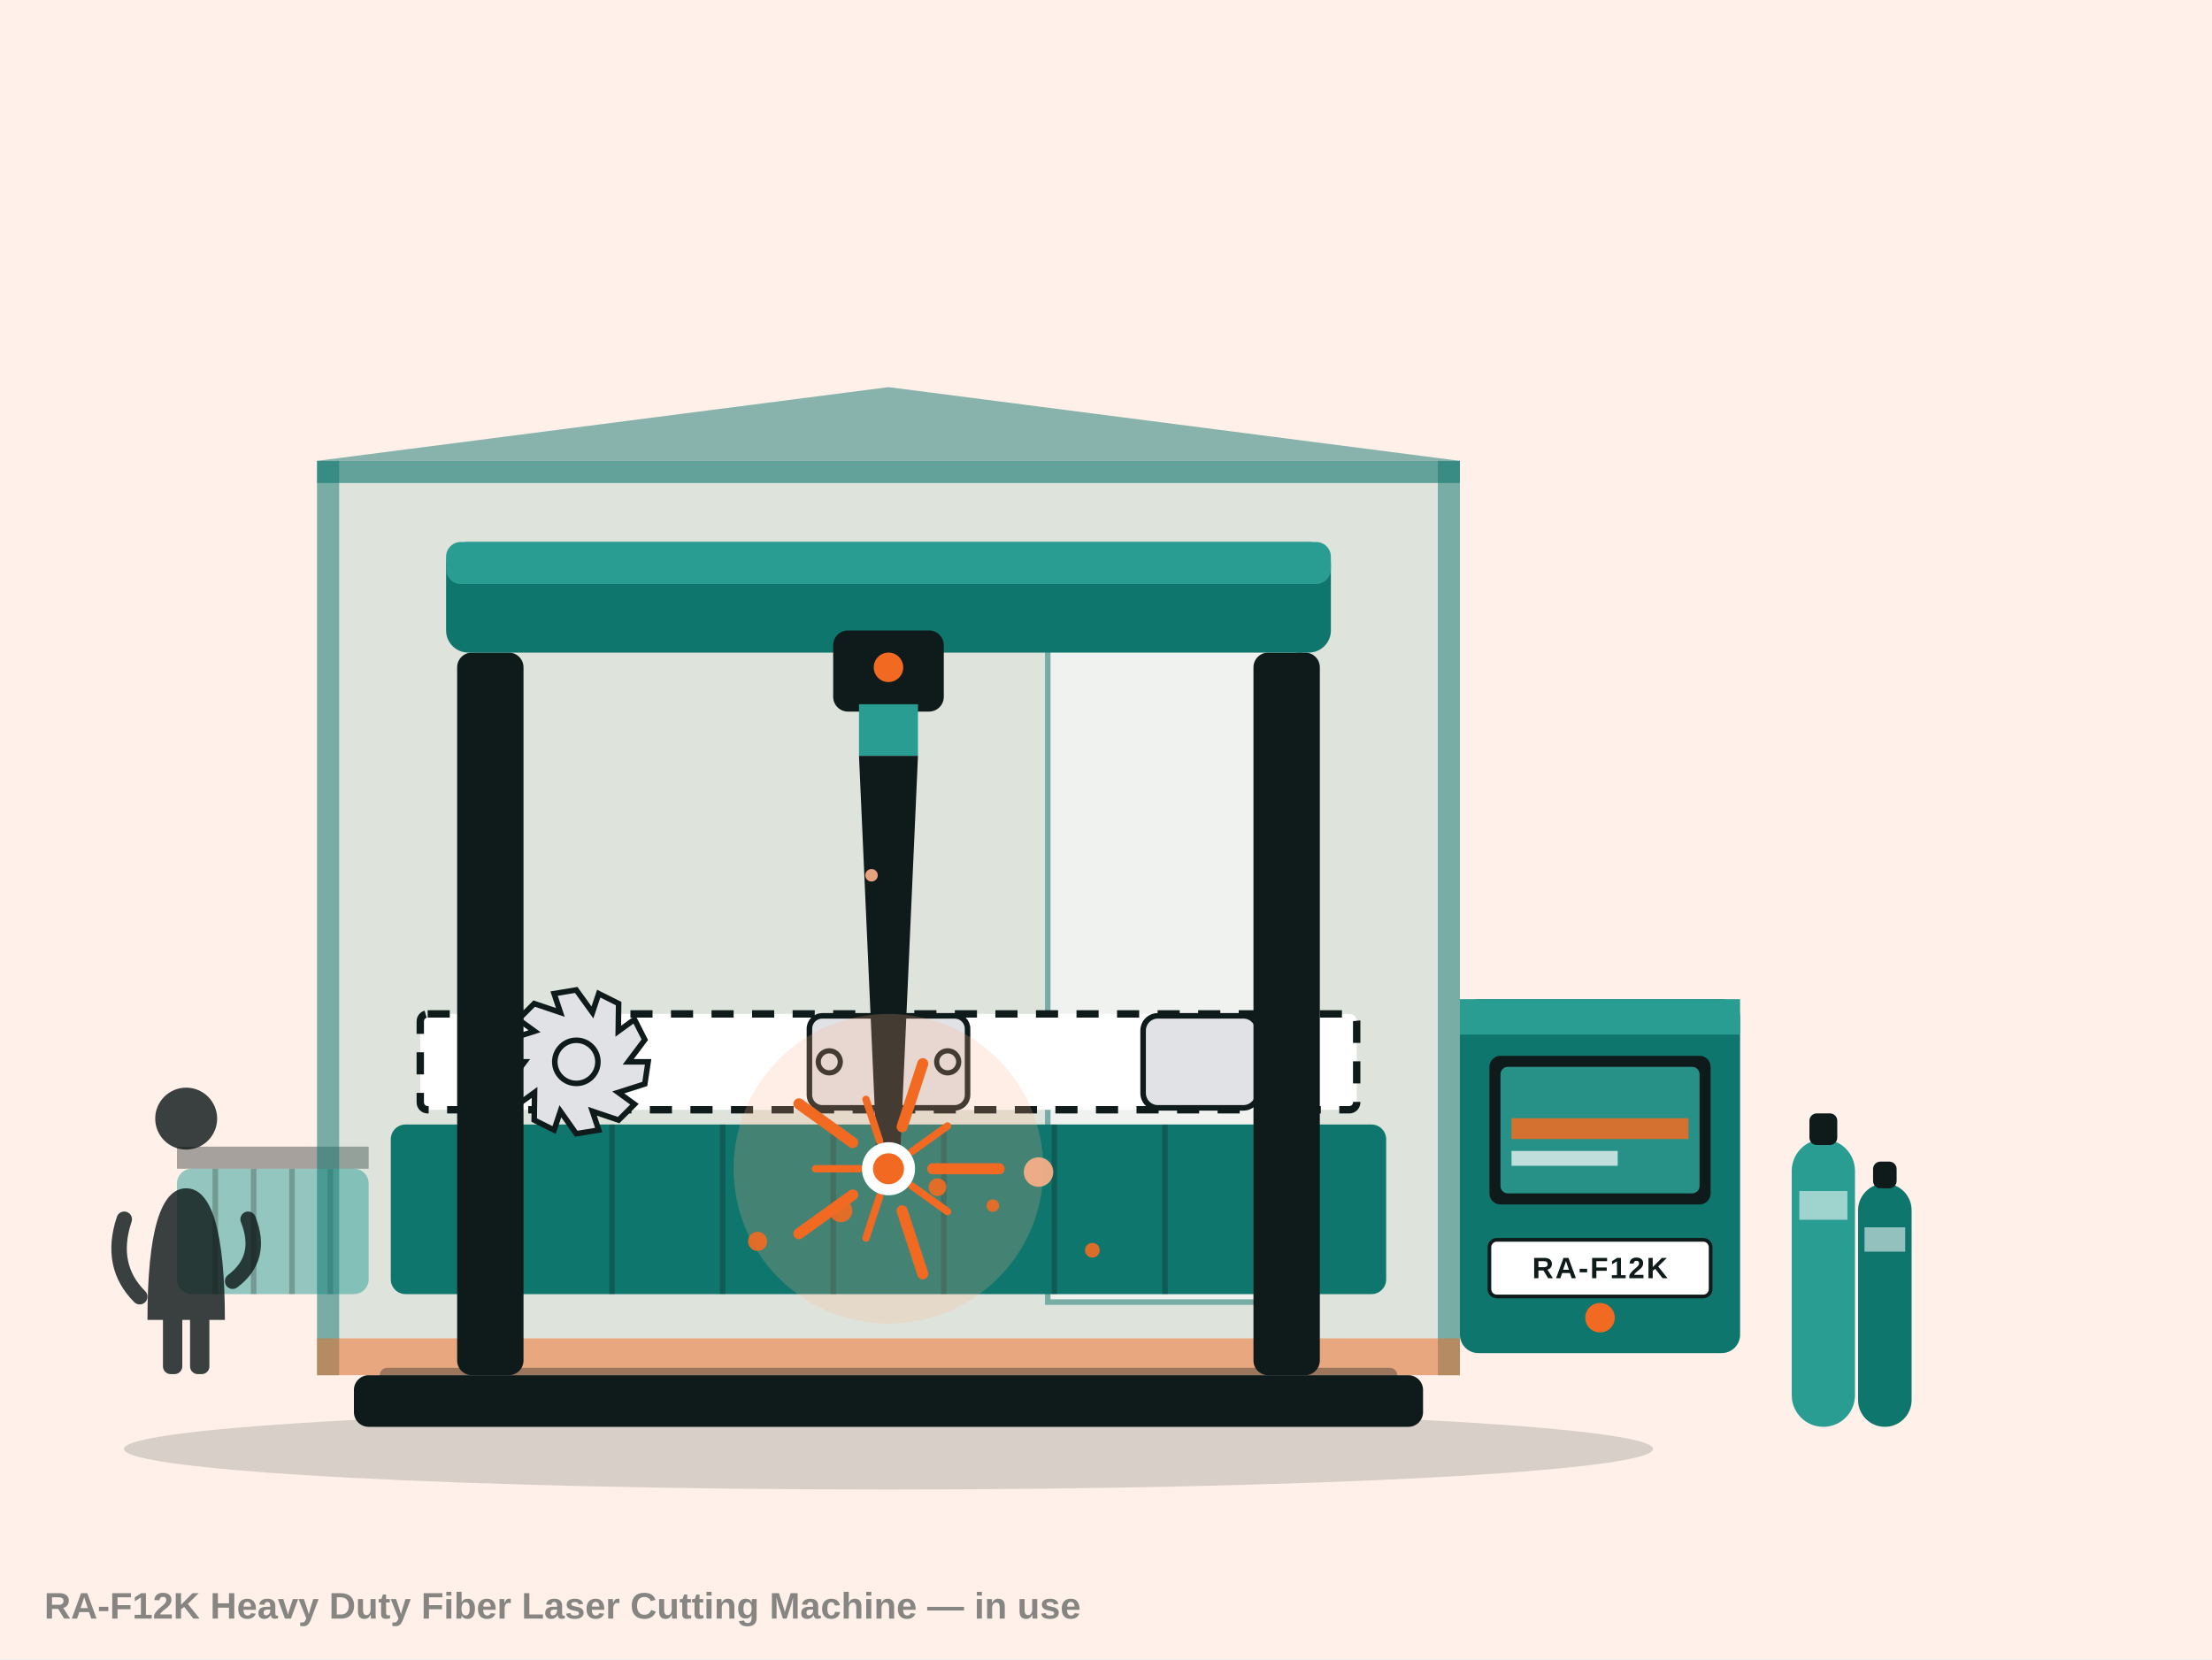
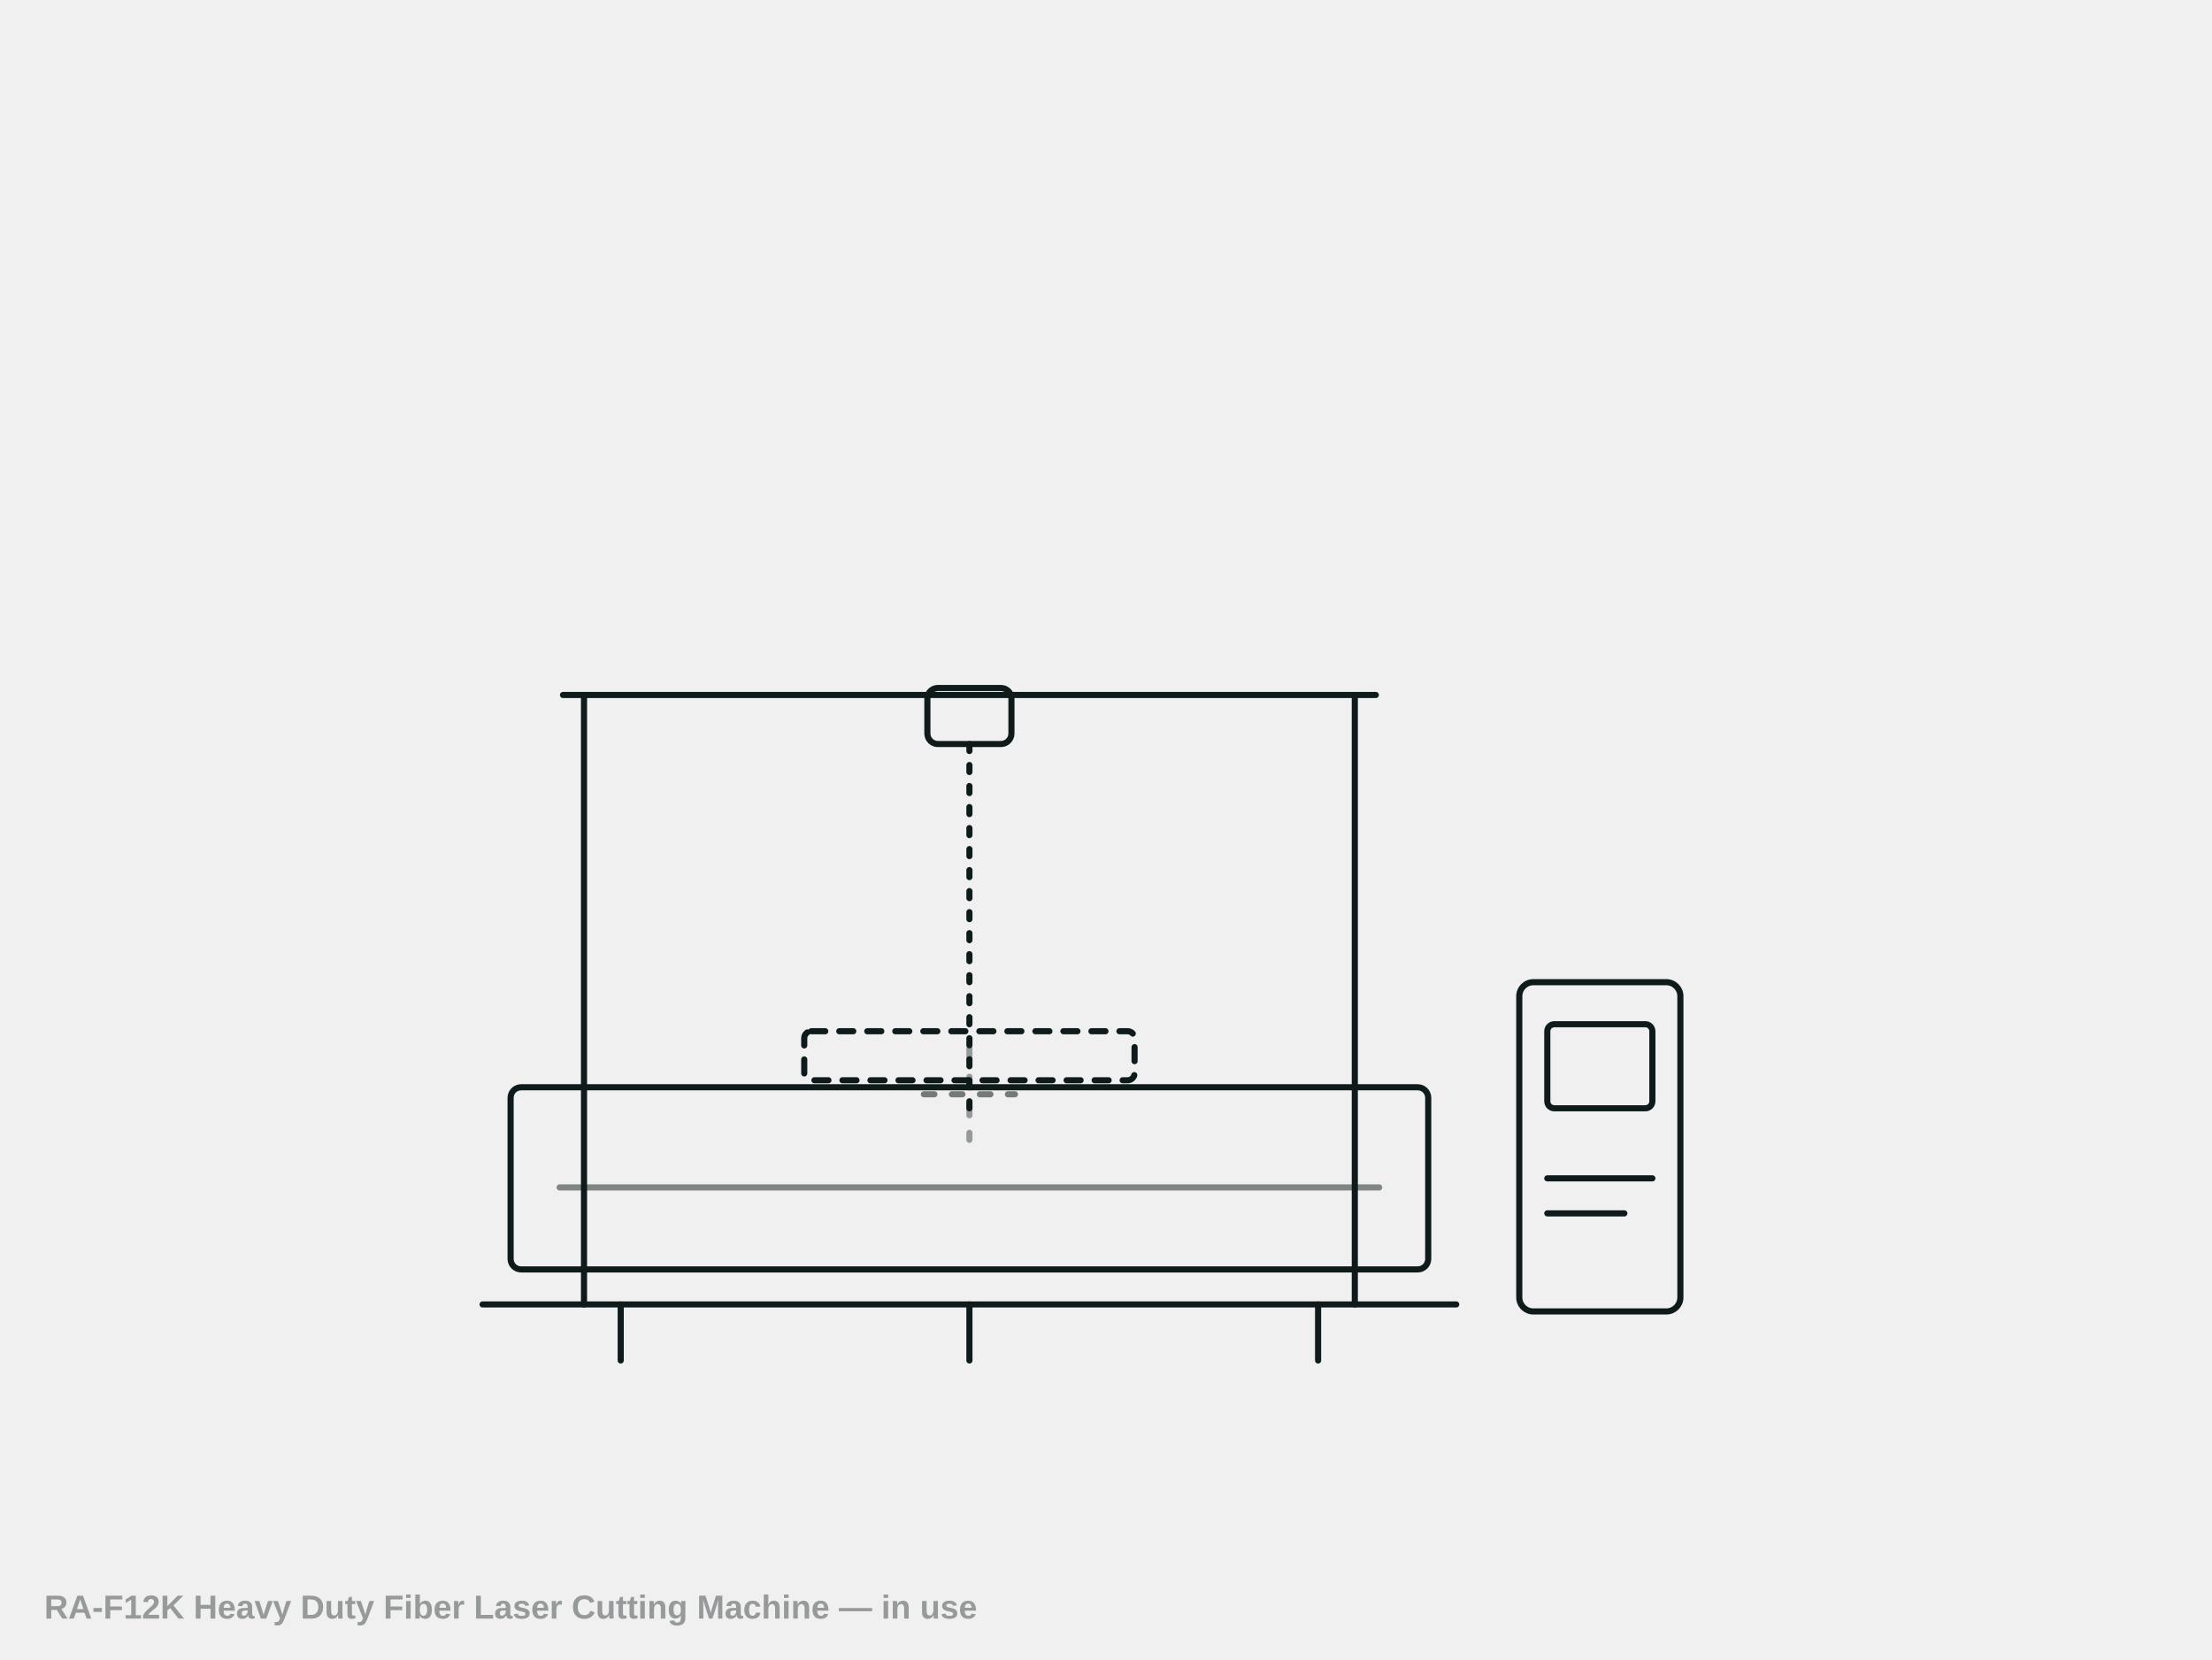
<svg xmlns="http://www.w3.org/2000/svg" width="1200" height="900" viewBox="0 0 1200 900">
-   <rect width="1200" height="900" fill="#FFF1EA" />
-   <g transform="translate(40.0 230.0) scale(2)">
-     <g>
-       <g>
-         <ellipse cx="221" cy="278" rx="207.4" ry="11" fill="#0F1A1A" opacity="0.16" />
-         <g opacity="0.92">
-           <rect x="28" y="202" width="52" height="34" rx="4" fill="#2A9D93" opacity="0.55" />
-           <line x1="38.4" y1="202" x2="38.4" y2="236" stroke="#0F1A1A" stroke-width="1.5" opacity="0.28" />
-           <line x1="48.8" y1="202" x2="48.8" y2="236" stroke="#0F1A1A" stroke-width="1.5" opacity="0.28" />
-           <line x1="59.2" y1="202" x2="59.2" y2="236" stroke="#0F1A1A" stroke-width="1.5" opacity="0.28" />
-           <line x1="69.6" y1="202" x2="69.6" y2="236" stroke="#0F1A1A" stroke-width="1.5" opacity="0.28" />
-           <rect x="28" y="196" width="52" height="6" fill="#0F1A1A" opacity="0.4" />
-         </g>
-         <g>
-           <rect x="66" y="10" width="310" height="248" fill="#2A9D93" opacity="0.16" />
-           <rect x="66" y="10" width="310" height="6" fill="#0F766E" opacity="0.6" />
-           <rect x="66" y="10" width="6" height="248" fill="#0F766E" opacity="0.5" />
-           <rect x="370" y="10" width="6" height="248" fill="#0F766E" opacity="0.5" />
-           <rect x="264.2" y="39.76" width="68.2" height="198.4" fill="#FFFFFF" opacity="0.5" stroke="#0F766E" stroke-width="1.5" />
-           <rect x="66" y="248" width="310" height="10" fill="#F26A21" opacity="0.5" />
-         </g>
-         <path d="M66 10 L221 -10 L376 10 Z" fill="#0F766E" opacity="0.5" />
-         <rect x="76" y="258" width="290" height="14" rx="4" fill="#0F1A1A" />
-         <rect x="98" y="272" width="16" height="0" fill="#0F1A1A" />
-         <rect x="155.5" y="272" width="16" height="0" fill="#0F1A1A" />
-         <rect x="213" y="272" width="16" height="0" fill="#0F1A1A" />
-         <rect x="270.5" y="272" width="16" height="0" fill="#0F1A1A" />
-         <rect x="328" y="272" width="16" height="0" fill="#0F1A1A" />
-         <rect x="83" y="256" width="276" height="5" rx="2" fill="#0F1A1A" opacity="0.35" />
-         <g>
-           <rect x="86" y="190" width="270" height="46" rx="4" fill="#0F766E" />
-           <line x1="116" y1="190" x2="116" y2="236" stroke="#0F1A1A" stroke-width="1.5" opacity="0.28" />
-           <line x1="146" y1="190" x2="146" y2="236" stroke="#0F1A1A" stroke-width="1.5" opacity="0.28" />
-           <line x1="176" y1="190" x2="176" y2="236" stroke="#0F1A1A" stroke-width="1.5" opacity="0.28" />
-           <line x1="206" y1="190" x2="206" y2="236" stroke="#0F1A1A" stroke-width="1.5" opacity="0.28" />
-           <line x1="236" y1="190" x2="236" y2="236" stroke="#0F1A1A" stroke-width="1.5" opacity="0.28" />
-           <line x1="266" y1="190" x2="266" y2="236" stroke="#0F1A1A" stroke-width="1.5" opacity="0.28" />
-           <line x1="296" y1="190" x2="296" y2="236" stroke="#0F1A1A" stroke-width="1.5" opacity="0.28" />
-           <line x1="326" y1="190" x2="326" y2="236" stroke="#0F1A1A" stroke-width="1.5" opacity="0.28" />
-           <rect x="94" y="160" width="254" height="26" rx="2" fill="#FFFFFF" stroke="#0F1A1A" stroke-width="2" stroke-dasharray="6 5" />
-           <g>
-             <path d="M150.4 173.0 L155.8 173.0 L154.9 179.0 L147.7 181.3 L147.7 181.3 L152.1 184.5 L147.8 188.8 L140.7 186.4 L140.7 186.4 L142.4 191.5 L136.3 192.5 L132.0 186.4 L132.0 186.4 L130.3 191.5 L124.9 188.8 L125.0 181.3 L125.0 181.3 L120.6 184.5 L117.8 179.0 L122.3 173.0 L122.3 173.0 L116.8 173.0 L117.8 167.0 L125.0 164.7 L125.0 164.7 L120.6 161.5 L124.9 157.2 L132.0 159.6 L132.0 159.6 L130.3 154.5 L136.3 153.5 L140.7 159.6 L140.7 159.6 L142.4 154.5 L147.8 157.2 L147.7 164.7 L147.7 164.7 L152.1 161.5 L154.9 167.0 L150.4 173.0 Z" fill="#E1E2E5" stroke="#0F1A1A" stroke-width="1.5" />
-             <circle cx="136.333" cy="173" r="5.85" fill="none" stroke="#0F1A1A" stroke-width="1.5" />
-           </g>
-           <g>
-             <rect x="199.55" y="160.52" width="42.9" height="24.96" rx="3.494" fill="#E1E2E5" stroke="#0F1A1A" stroke-width="1.5" />
-             <circle cx="204.941" cy="173" r="2.995" fill="none" stroke="#0F1A1A" stroke-width="1.4" />
-             <circle cx="237.059" cy="173" r="2.995" fill="none" stroke="#0F1A1A" stroke-width="1.4" />
-           </g>
-           <rect x="290.067" y="160.52" width="31.2" height="24.96" rx="4" fill="#E1E2E5" stroke="#0F1A1A" stroke-width="1.5" />
-         </g>
-         <g>
-           <rect x="104" y="62" width="18" height="196" rx="4" fill="#0F1A1A" />
-           <rect x="320" y="62" width="18" height="196" rx="4" fill="#0F1A1A" />
-           <rect x="101" y="32" width="240" height="30" rx="6" fill="#0F766E" />
-           <rect x="101" y="32" width="240" height="11.4" rx="4" fill="#2A9D93" />
-         </g>
-         <g>
-           <rect x="206" y="56" width="30" height="22" rx="4" fill="#0F1A1A" />
-           <rect x="213" y="76" width="16" height="14" fill="#2A9D93" />
-           <path d="M213 90 L229 90 L224 202 L218 202 Z" fill="#0F1A1A" />
-           <circle cx="221" cy="66" r="4" fill="#F26A21" />
-         </g>
-         <g>
-           <rect x="376" y="156" width="76" height="96" rx="5" fill="#0F766E" />
-           <rect x="376" y="156" width="76" height="9.6" fill="#2A9D93" />
-           <g>
-             <rect x="384" y="171.36" width="60" height="40.32" rx="3" fill="#0F1A1A" />
-             <rect x="387" y="174.36" width="54" height="34.32" rx="2" fill="#2A9D93" opacity="0.9" />
-             <rect x="390" y="188.294" width="48" height="5.645" fill="#F26A21" opacity="0.85" />
-             <rect x="390" y="197.165" width="28.8" height="4.032" fill="#FFFFFF" opacity="0.7" />
-           </g>
-           <g>
-             <rect x="384" y="221.28" width="60" height="15.36" rx="2" fill="#FFFFFF" stroke="#0F1A1A" stroke-width="1" />
-             <text x="414" y="231.68" text-anchor="middle" font-family="Arial, sans-serif" font-size="8" font-weight="700" fill="#0F1A1A" letter-spacing="0.5">RA-F12K</text>
-           </g>
-           <circle cx="414" cy="242.4" r="4" fill="#F26A21" />
-         </g>
-         <g>
-           <rect x="466" y="194" width="17.16" height="78" rx="8.58" fill="#2A9D93" />
-           <rect x="468.059" y="208.04" width="13.042" height="7.8" fill="#FFFFFF" opacity="0.55" />
-           <rect x="470.805" y="186.98" width="7.55" height="8.58" rx="2" fill="#0F1A1A" />
-         </g>
-         <g>
-           <rect x="484" y="206" width="14.52" height="66" rx="7.26" fill="#0F766E" />
-           <rect x="485.742" y="217.88" width="11.035" height="6.6" fill="#FFFFFF" opacity="0.55" />
-           <rect x="488.066" y="200.06" width="6.389" height="7.26" rx="2" fill="#0F1A1A" />
-         </g>
-       </g>
-       <g>
-         <circle cx="221" cy="202" r="42.0" fill="#FFB08A" opacity="0.22" />
-         <line x1="233.0" y1="202.0" x2="251.0" y2="202.0" stroke="#F26A21" stroke-width="3" stroke-linecap="round" />
-         <line x1="227.4" y1="206.7" x2="237.0" y2="213.6" stroke="#F26A21" stroke-width="2" stroke-linecap="round" />
-         <line x1="224.7" y1="213.4" x2="230.3" y2="230.5" stroke="#F26A21" stroke-width="3" stroke-linecap="round" />
-         <line x1="218.6" y1="209.5" x2="214.9" y2="220.8" stroke="#F26A21" stroke-width="2" stroke-linecap="round" />
-         <line x1="211.3" y1="209.1" x2="196.7" y2="219.6" stroke="#F26A21" stroke-width="3" stroke-linecap="round" />
-         <line x1="213.1" y1="202.0" x2="201.2" y2="202.0" stroke="#F26A21" stroke-width="2" stroke-linecap="round" />
-         <line x1="211.3" y1="194.9" x2="196.7" y2="184.4" stroke="#F26A21" stroke-width="3" stroke-linecap="round" />
-         <line x1="218.6" y1="194.5" x2="214.9" y2="183.2" stroke="#F26A21" stroke-width="2" stroke-linecap="round" />
-         <line x1="224.7" y1="190.6" x2="230.3" y2="173.5" stroke="#F26A21" stroke-width="3" stroke-linecap="round" />
-         <line x1="227.4" y1="197.3" x2="237.0" y2="190.4" stroke="#F26A21" stroke-width="2" stroke-linecap="round" />
-         <circle cx="221" cy="202" r="7.2" fill="#FFFFFF" />
-         <circle cx="221" cy="202" r="4.2" fill="#F26A21" />
-       </g>
-       <g opacity="0.9">
-         <circle cx="249.3" cy="212.0" r="1.7" fill="#F26A21" />
-         <circle cx="276.3" cy="224.1" r="2.0" fill="#F26A21" />
-         <circle cx="216.4" cy="122.4" r="1.7" fill="#FFB08A" />
-         <circle cx="208.1" cy="213.4" r="3.1" fill="#F26A21" />
-         <circle cx="261.7" cy="202.9" r="4.0" fill="#FFB08A" />
-         <circle cx="234.3" cy="207.0" r="2.4" fill="#F26A21" />
-         <circle cx="185.5" cy="221.7" r="2.6" fill="#F26A21" />
-       </g>
-       <g transform="translate(20 180) scale(1.05)" fill="#0F1A1A" opacity="0.82">
-         <circle cx="10" cy="8" r="8" />
-         <path d="M0 60 Q0 26 10 26 Q20 26 20 60 Z" />
-         <rect x="4" y="58" width="5" height="16" rx="2" />
-         <rect x="11" y="58" width="5" height="16" rx="2" />
-         <path d="M-6 34 Q-10 46 -2 54" stroke="#0F1A1A" stroke-width="4" fill="none" stroke-linecap="round" />
-         <path d="M26 34 Q30 44 22 50" stroke="#0F1A1A" stroke-width="4" fill="none" stroke-linecap="round" />
-       </g>
+   <g transform="translate(144.0 263.0) scale(1.9)">
+     <g fill="none" stroke="#0F1A1A" stroke-width="1.75" stroke-linecap="round" stroke-linejoin="round" opacity="1">
+       <rect x="70" y="172" width="262" height="52" rx="3" />
+       <path d="M84 200.6 L318 200.6" opacity="0.5" />
+       <rect x="153.84" y="156" width="94.32" height="14" rx="2" stroke-dasharray="4 4" />
+       <path d="M62 234 L340 234" />
+       <path d="M101.44 234 L101.44 250" />
+       <path d="M201 234 L201 250" />
+       <path d="M300.56 234 L300.56 250" />
+       <path d="M90.96 234 L90.96 60" />
+       <path d="M311.04 234 L311.04 60" />
+       <path d="M84.96 60 L317.04 60" />
+       <rect x="189" y="58" width="24" height="16" rx="3" />
+       <path d="M201 74 L201 178" stroke-dasharray="2 4" />
+       <rect x="358" y="142" width="46" height="94" rx="4" />
+       <rect x="366" y="154" width="30" height="24" rx="2" />
+       <path d="M366 198 L396 198" />
+       <path d="M366 208 L388 208" />
+       <path d="M188 174 L214 174" stroke-dasharray="3 5" opacity="0.55" />
+       <path d="M201 161 L201 187" stroke-dasharray="3 5" opacity="0.4" />
    </g>
  </g>
-   <text x="24" y="878" font-family="Arial, sans-serif" font-size="20" font-weight="600" fill="#0F1A1A" opacity="0.5">RA-F12K Heavy Duty Fiber Laser Cutting Machine — in use</text>
+   <text x="24" y="878" font-family="Arial, sans-serif" font-size="18" font-weight="600" fill="#0F1A1A" opacity="0.4">RA-F12K Heavy Duty Fiber Laser Cutting Machine — in use</text>
</svg>
